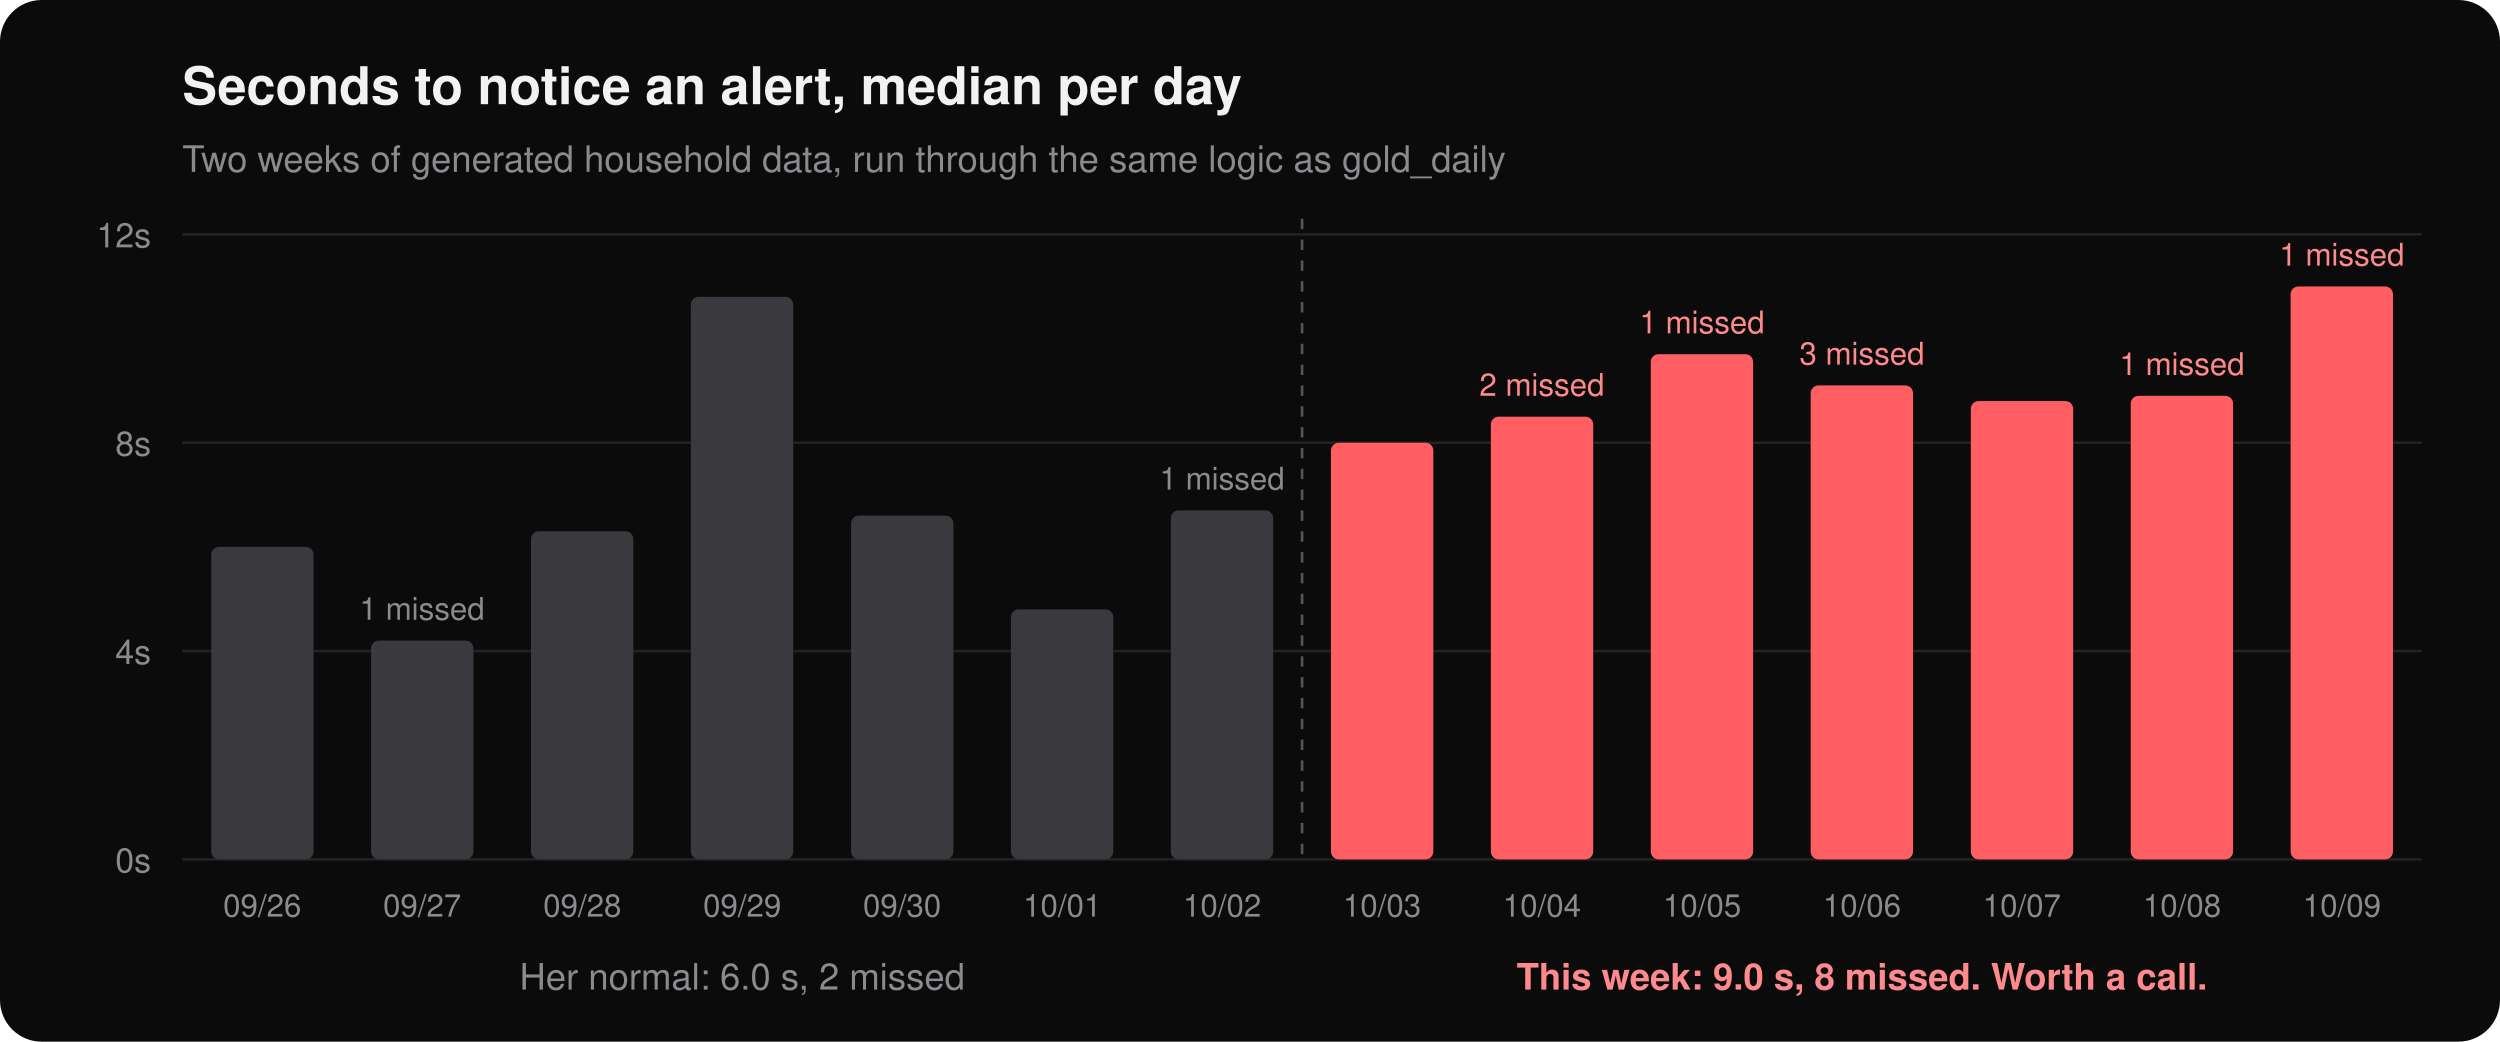
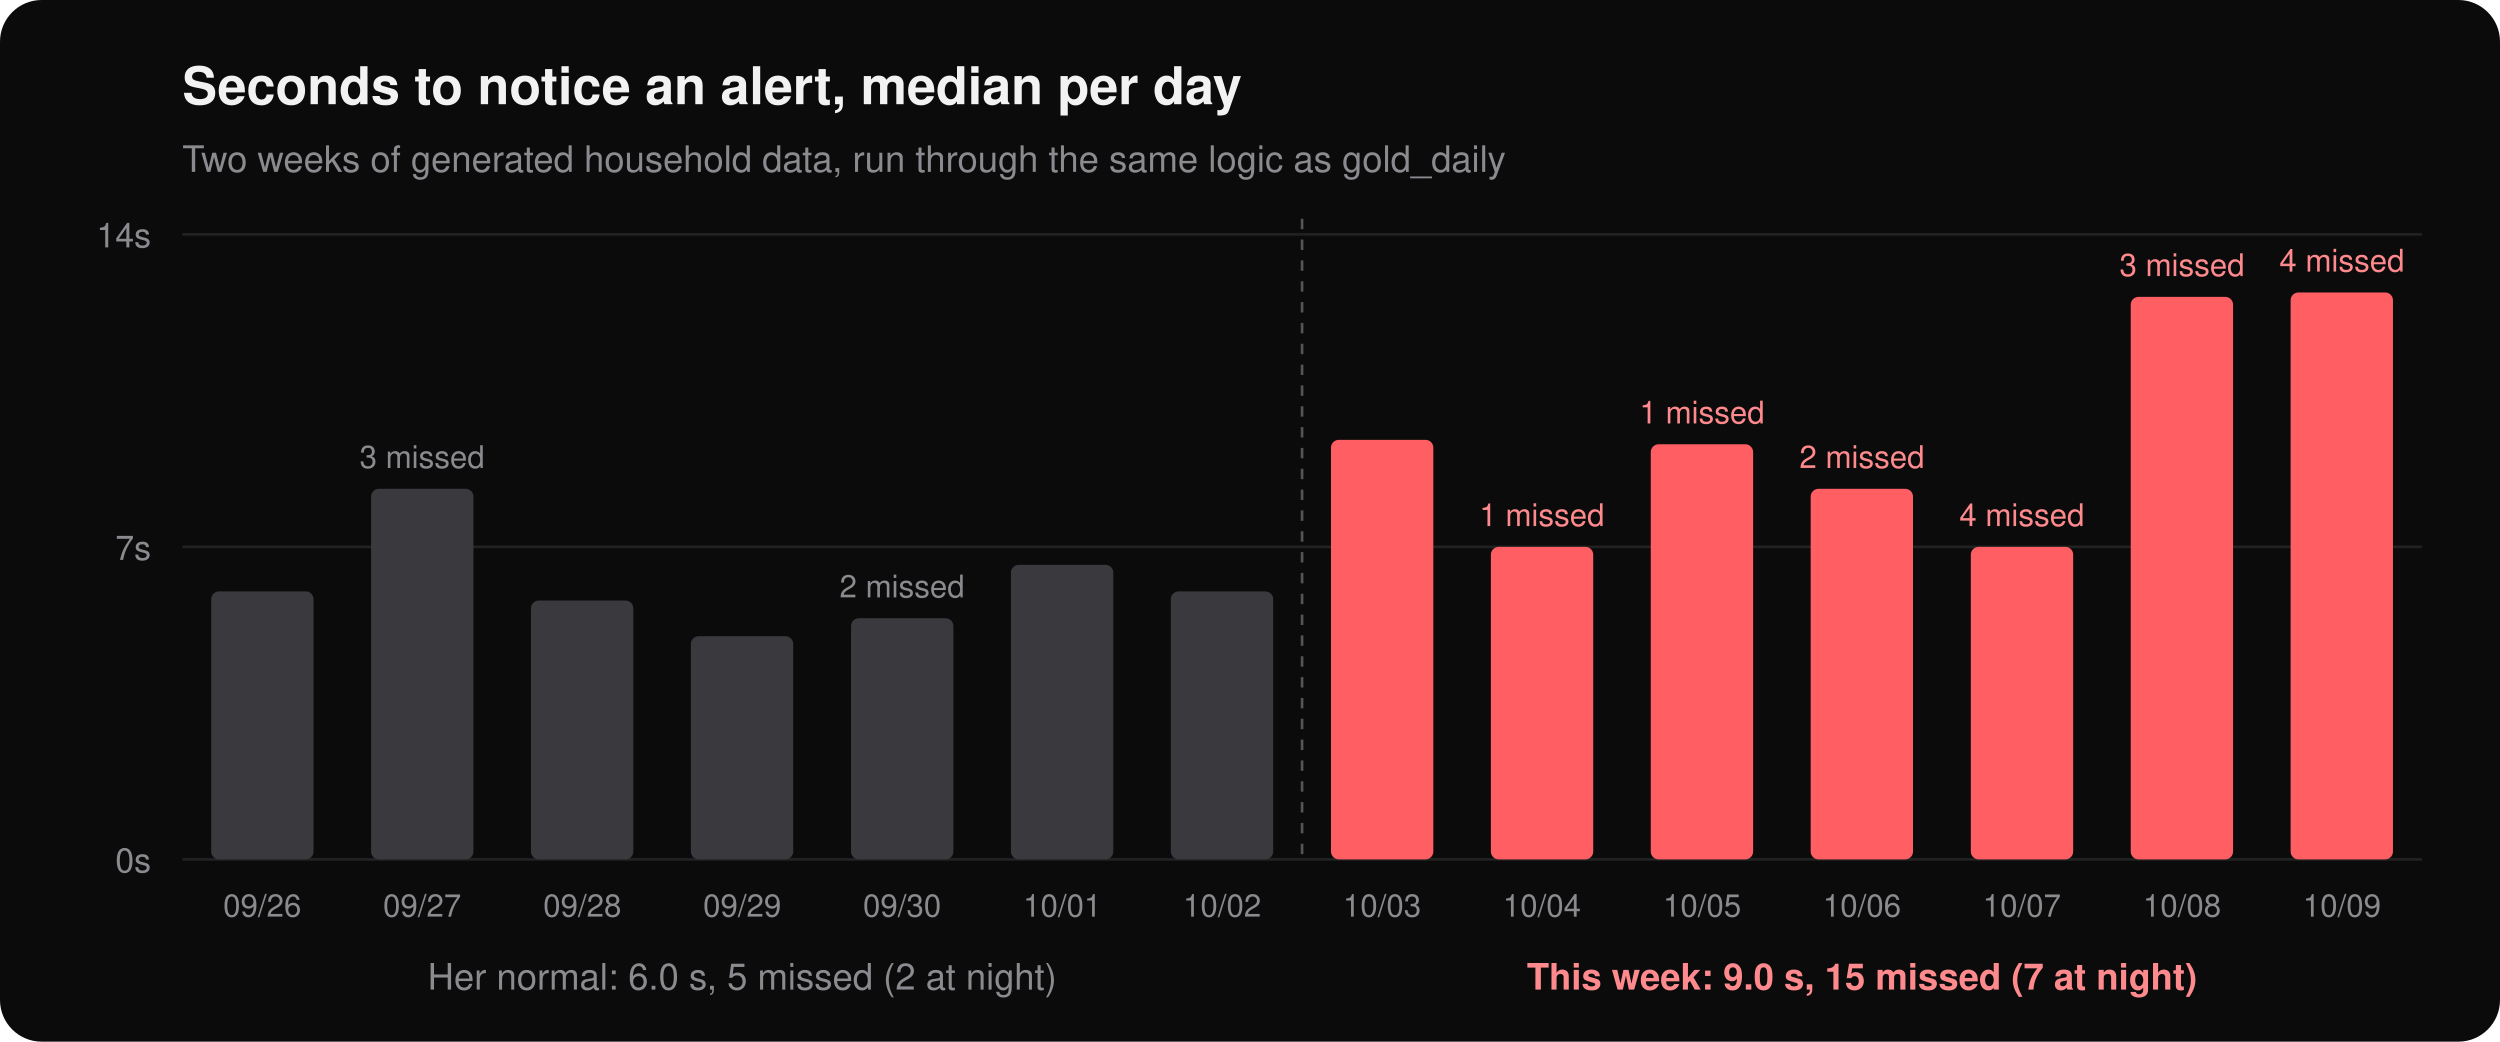
<svg xmlns="http://www.w3.org/2000/svg" width="960" height="400" viewBox="0 0 960 400" font-family="-apple-system,Segoe UI,Helvetica,Arial,sans-serif">
  <rect width="960" height="400" rx="16" fill="#0b0b0c" />
  <text x="70" y="40" fill="#f2f2f2" font-size="20" font-weight="600">Seconds to notice an alert, median per day</text>
  <text x="70" y="66" fill="#8a8a8f" font-size="14">Two weeks of generated household data, run through the same logic as gold_daily</text>
  <line x1="70" x2="930" y1="330.0" y2="330.0" stroke="#222" />
  <text x="58" y="335.0" fill="#8a8a8f" font-size="13" text-anchor="end">0s</text>
-   <line x1="70" x2="930" y1="250.0" y2="250.0" stroke="#222" />
-   <text x="58" y="255.0" fill="#8a8a8f" font-size="13" text-anchor="end">4s</text>
-   <line x1="70" x2="930" y1="170.0" y2="170.0" stroke="#222" />
-   <text x="58" y="175.0" fill="#8a8a8f" font-size="13" text-anchor="end">8s</text>
+   <line x1="70" x2="930" y1="210.0" y2="210.0" stroke="#222" />
+   <text x="58" y="215.0" fill="#8a8a8f" font-size="13" text-anchor="end">7s</text>
  <line x1="70" x2="930" y1="90.0" y2="90.0" stroke="#222" />
-   <text x="58" y="95.0" fill="#8a8a8f" font-size="13" text-anchor="end">12s</text>
-   <rect x="81.1" y="210.0" width="39.3" height="120.0" rx="3" fill="#3a3a3e" />
+   <text x="58" y="95.0" fill="#8a8a8f" font-size="13" text-anchor="end">14s</text>
+   <rect x="81.1" y="227.1" width="39.3" height="102.9" rx="3" fill="#3a3a3e" />
  <text x="100.7" y="352" fill="#8a8a8f" font-size="12" text-anchor="middle">09/26</text>
-   <rect x="142.5" y="246.0" width="39.3" height="84.0" rx="3" fill="#3a3a3e" />
-   <text x="162.1" y="238.0" fill="#8a8a8f" font-size="12" text-anchor="middle">1 missed</text>
+   <rect x="142.5" y="187.7" width="39.3" height="142.3" rx="3" fill="#3a3a3e" />
+   <text x="162.1" y="179.7" fill="#8a8a8f" font-size="12" text-anchor="middle">3 missed</text>
  <text x="162.1" y="352" fill="#8a8a8f" font-size="12" text-anchor="middle">09/27</text>
-   <rect x="203.9" y="204.0" width="39.3" height="126.0" rx="3" fill="#3a3a3e" />
+   <rect x="203.9" y="230.6" width="39.3" height="99.4" rx="3" fill="#3a3a3e" />
  <text x="223.6" y="352" fill="#8a8a8f" font-size="12" text-anchor="middle">09/28</text>
-   <rect x="265.3" y="114.0" width="39.3" height="216.0" rx="3" fill="#3a3a3e" />
+   <rect x="265.3" y="244.3" width="39.3" height="85.7" rx="3" fill="#3a3a3e" />
  <text x="285.0" y="352" fill="#8a8a8f" font-size="12" text-anchor="middle">09/29</text>
-   <rect x="326.8" y="198.0" width="39.3" height="132.0" rx="3" fill="#3a3a3e" />
+   <rect x="326.8" y="237.4" width="39.3" height="92.6" rx="3" fill="#3a3a3e" />
+   <text x="346.4" y="229.4" fill="#8a8a8f" font-size="12" text-anchor="middle">2 missed</text>
  <text x="346.4" y="352" fill="#8a8a8f" font-size="12" text-anchor="middle">09/30</text>
-   <rect x="388.2" y="234.0" width="39.3" height="96.0" rx="3" fill="#3a3a3e" />
+   <rect x="388.2" y="216.9" width="39.3" height="113.1" rx="3" fill="#3a3a3e" />
  <text x="407.9" y="352" fill="#8a8a8f" font-size="12" text-anchor="middle">10/01</text>
-   <rect x="449.6" y="196.0" width="39.3" height="134.0" rx="3" fill="#3a3a3e" />
-   <text x="469.3" y="188.0" fill="#8a8a8f" font-size="12" text-anchor="middle">1 missed</text>
+   <rect x="449.6" y="227.1" width="39.3" height="102.9" rx="3" fill="#3a3a3e" />
  <text x="469.3" y="352" fill="#8a8a8f" font-size="12" text-anchor="middle">10/02</text>
-   <rect x="511.1" y="170.0" width="39.3" height="160.0" rx="3" fill="#ff5e62" />
+   <rect x="511.1" y="168.9" width="39.3" height="161.1" rx="3" fill="#ff5e62" />
  <text x="530.7" y="352" fill="#8a8a8f" font-size="12" text-anchor="middle">10/03</text>
-   <rect x="572.5" y="160.0" width="39.3" height="170.0" rx="3" fill="#ff5e62" />
-   <text x="592.1" y="152.0" fill="#ff8a8d" font-size="12" text-anchor="middle">2 missed</text>
+   <rect x="572.5" y="210.0" width="39.3" height="120.0" rx="3" fill="#ff5e62" />
+   <text x="592.1" y="202.0" fill="#ff8a8d" font-size="12" text-anchor="middle">1 missed</text>
  <text x="592.1" y="352" fill="#8a8a8f" font-size="12" text-anchor="middle">10/04</text>
-   <rect x="633.9" y="136.0" width="39.3" height="194.0" rx="3" fill="#ff5e62" />
-   <text x="653.6" y="128.0" fill="#ff8a8d" font-size="12" text-anchor="middle">1 missed</text>
+   <rect x="633.9" y="170.6" width="39.3" height="159.4" rx="3" fill="#ff5e62" />
+   <text x="653.6" y="162.6" fill="#ff8a8d" font-size="12" text-anchor="middle">1 missed</text>
  <text x="653.6" y="352" fill="#8a8a8f" font-size="12" text-anchor="middle">10/05</text>
-   <rect x="695.3" y="148.0" width="39.3" height="182.0" rx="3" fill="#ff5e62" />
-   <text x="715.0" y="140.0" fill="#ff8a8d" font-size="12" text-anchor="middle">3 missed</text>
+   <rect x="695.3" y="187.7" width="39.3" height="142.3" rx="3" fill="#ff5e62" />
+   <text x="715.0" y="179.7" fill="#ff8a8d" font-size="12" text-anchor="middle">2 missed</text>
  <text x="715.0" y="352" fill="#8a8a8f" font-size="12" text-anchor="middle">10/06</text>
-   <rect x="756.8" y="154.0" width="39.3" height="176.0" rx="3" fill="#ff5e62" />
+   <rect x="756.8" y="210.0" width="39.3" height="120.0" rx="3" fill="#ff5e62" />
+   <text x="776.4" y="202.0" fill="#ff8a8d" font-size="12" text-anchor="middle">4 missed</text>
  <text x="776.4" y="352" fill="#8a8a8f" font-size="12" text-anchor="middle">10/07</text>
-   <rect x="818.2" y="152.0" width="39.3" height="178.0" rx="3" fill="#ff5e62" />
-   <text x="837.9" y="144.0" fill="#ff8a8d" font-size="12" text-anchor="middle">1 missed</text>
+   <rect x="818.2" y="114.0" width="39.3" height="216.0" rx="3" fill="#ff5e62" />
+   <text x="837.9" y="106.0" fill="#ff8a8d" font-size="12" text-anchor="middle">3 missed</text>
  <text x="837.9" y="352" fill="#8a8a8f" font-size="12" text-anchor="middle">10/08</text>
-   <rect x="879.6" y="110.0" width="39.3" height="220.0" rx="3" fill="#ff5e62" />
-   <text x="899.3" y="102.0" fill="#ff8a8d" font-size="12" text-anchor="middle">1 missed</text>
+   <rect x="879.6" y="112.3" width="39.3" height="217.7" rx="3" fill="#ff5e62" />
+   <text x="899.3" y="104.3" fill="#ff8a8d" font-size="12" text-anchor="middle">4 missed</text>
  <text x="899.3" y="352" fill="#8a8a8f" font-size="12" text-anchor="middle">10/09</text>
  <line x1="500.0" x2="500.0" y1="84" y2="330.0" stroke="#555" stroke-dasharray="4 4" />
-   <text x="285.0" y="380" fill="#8a8a8f" font-size="14" text-anchor="middle">Her normal: 6.0 s, 2 missed</text>
-   <text x="715.0" y="380" fill="#ff8a8d" font-size="14" text-anchor="middle" font-weight="600">This week: 9.0 s, 8 missed. Worth a call.</text>
+   <text x="285.0" y="380" fill="#8a8a8f" font-size="14" text-anchor="middle">Her normal: 6.0 s, 5 missed (2 at night)</text>
+   <text x="715.0" y="380" fill="#ff8a8d" font-size="14" text-anchor="middle" font-weight="600">This week: 9.0 s, 15 missed (7 at night)</text>
</svg>
